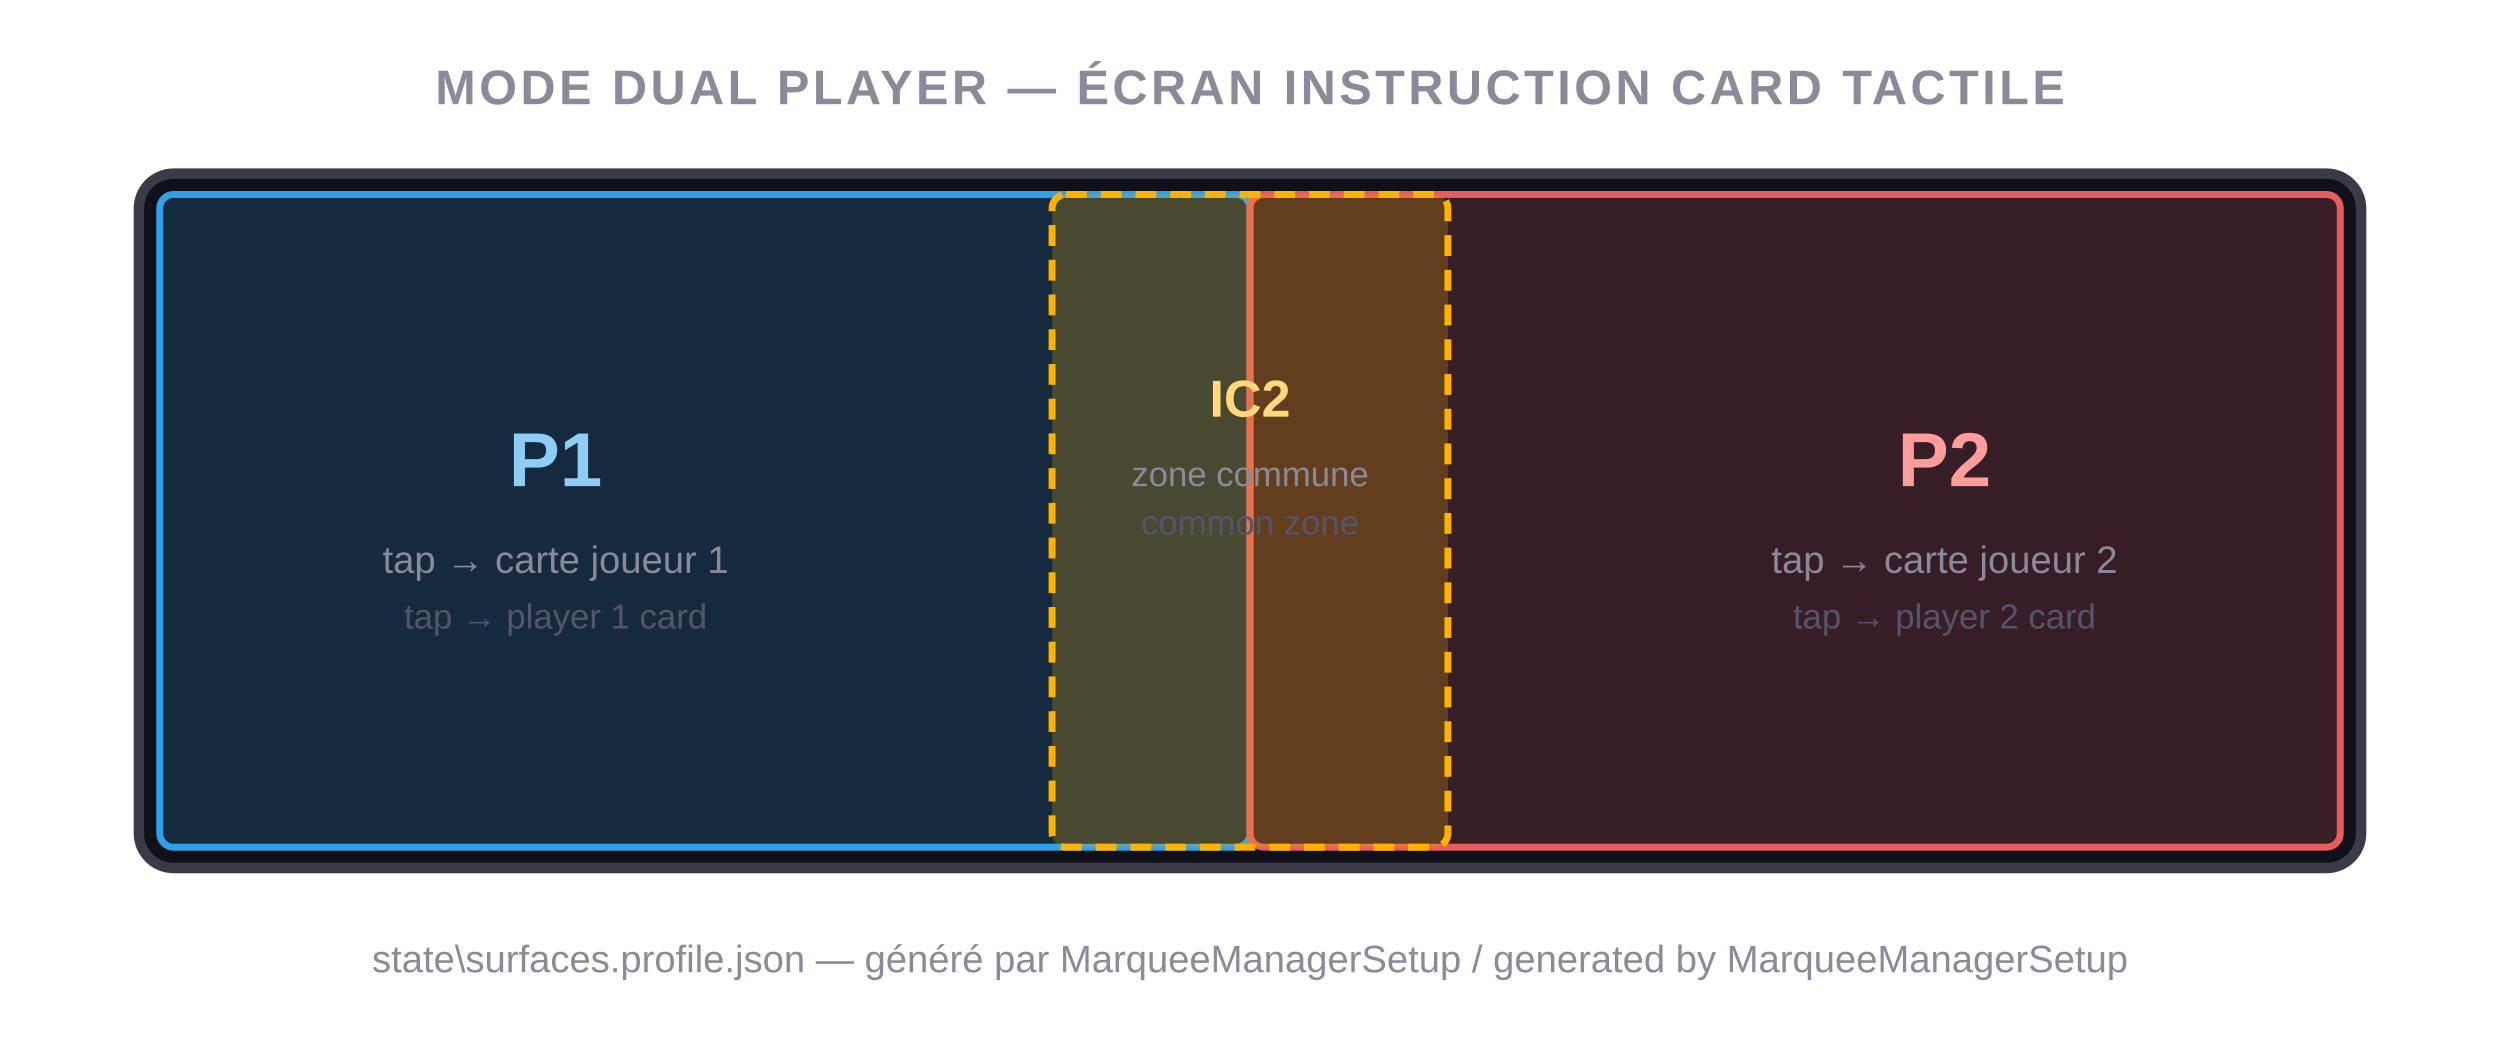
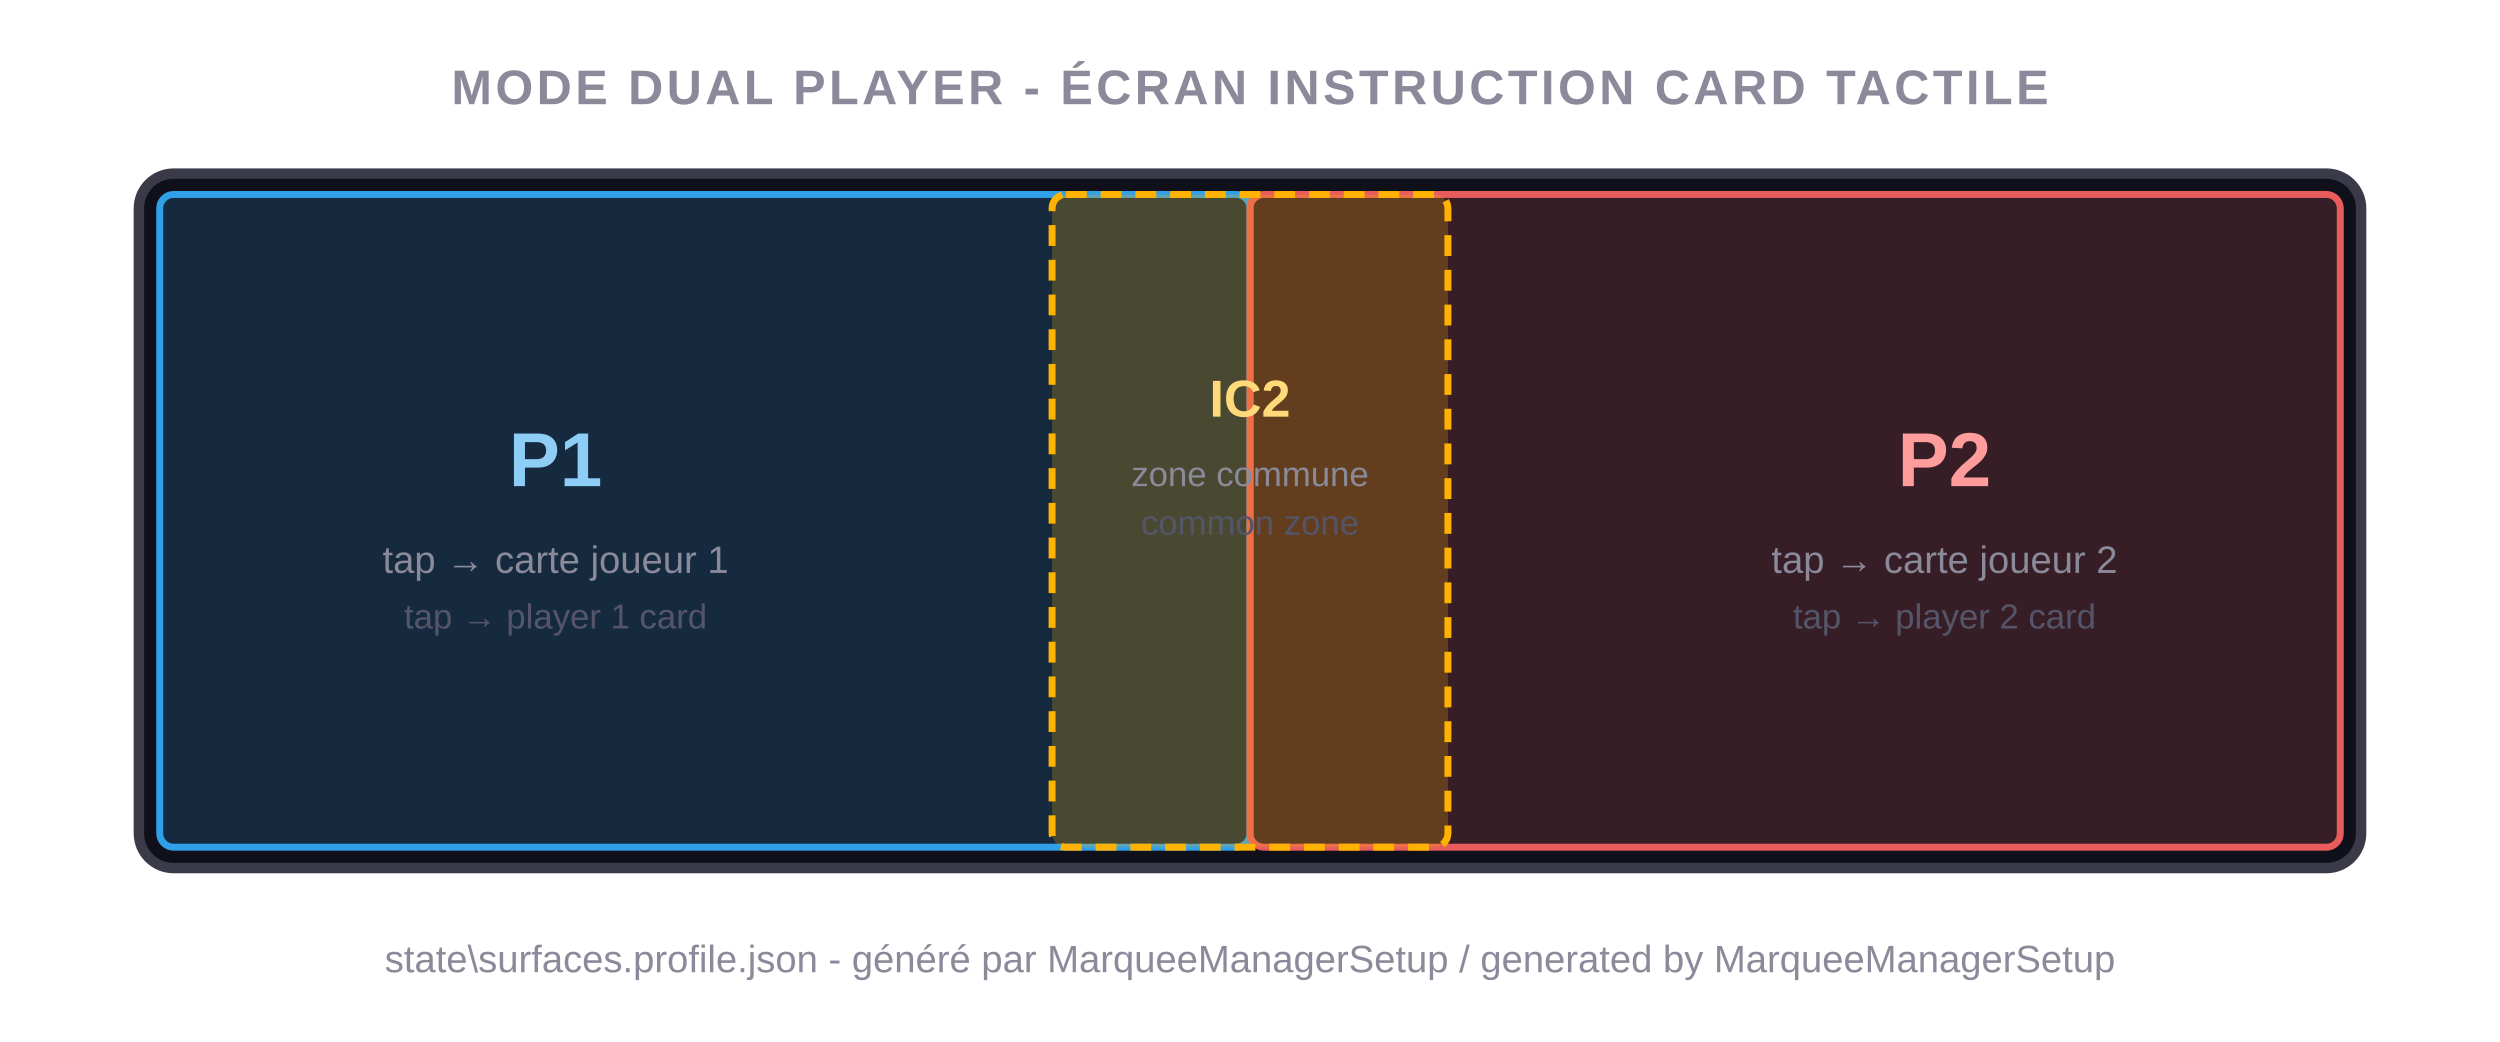
<svg xmlns="http://www.w3.org/2000/svg" viewBox="0 0 720 300" font-family="Segoe UI, Arial, sans-serif">
-   <text x="360" y="30" text-anchor="middle" fill="#8a8a9a" font-size="14" font-weight="bold" letter-spacing="1">MODE DUAL PLAYER — ÉCRAN INSTRUCTION CARD TACTILE</text>
+   <text x="360" y="30" text-anchor="middle" fill="#8a8a9a" font-size="14" font-weight="bold" letter-spacing="1">MODE DUAL PLAYER - ÉCRAN INSTRUCTION CARD TACTILE</text>
  <rect x="40" y="50" width="640" height="200" rx="10" fill="#10101a" stroke="#3a3a48" stroke-width="3" />
  <rect x="46" y="56" width="314" height="188" rx="4" fill="#30a0e8" opacity="0.18" />
  <rect x="46" y="56" width="314" height="188" rx="4" fill="none" stroke="#30a0e8" stroke-width="2" />
  <text x="160" y="140" text-anchor="middle" fill="#8ecdf5" font-size="22" font-weight="bold">P1</text>
  <text x="160" y="165" text-anchor="middle" fill="#8a8a9a" font-size="11">tap → carte joueur 1</text>
  <text x="160" y="181" text-anchor="middle" fill="#55556a" font-size="10">tap → player 1 card</text>
  <rect x="360" y="56" width="314" height="188" rx="4" fill="#e85c5c" opacity="0.18" />
  <rect x="360" y="56" width="314" height="188" rx="4" fill="none" stroke="#e85c5c" stroke-width="2" />
  <text x="560" y="140" text-anchor="middle" fill="#ff9d9d" font-size="22" font-weight="bold">P2</text>
  <text x="560" y="165" text-anchor="middle" fill="#8a8a9a" font-size="11">tap → carte joueur 2</text>
  <text x="560" y="181" text-anchor="middle" fill="#55556a" font-size="10">tap → player 2 card</text>
  <rect x="303" y="56" width="114" height="188" rx="4" fill="#ffb300" opacity="0.22" />
  <rect x="303" y="56" width="114" height="188" rx="4" fill="none" stroke="#ffb300" stroke-width="2" stroke-dasharray="6 4" />
  <text x="360" y="120" text-anchor="middle" fill="#ffd97a" font-size="15" font-weight="bold">IC2</text>
  <text x="360" y="140" text-anchor="middle" fill="#8a8a9a" font-size="10">zone commune</text>
  <text x="360" y="154" text-anchor="middle" fill="#55556a" font-size="10">common zone</text>
-   <text x="360" y="280" text-anchor="middle" fill="#8a8a9a" font-size="11">state\surfaces.profile.json — généré par MarqueeManagerSetup / generated by MarqueeManagerSetup</text>
+   <text x="360" y="280" text-anchor="middle" fill="#8a8a9a" font-size="11">state\surfaces.profile.json - généré par MarqueeManagerSetup / generated by MarqueeManagerSetup</text>
</svg>
